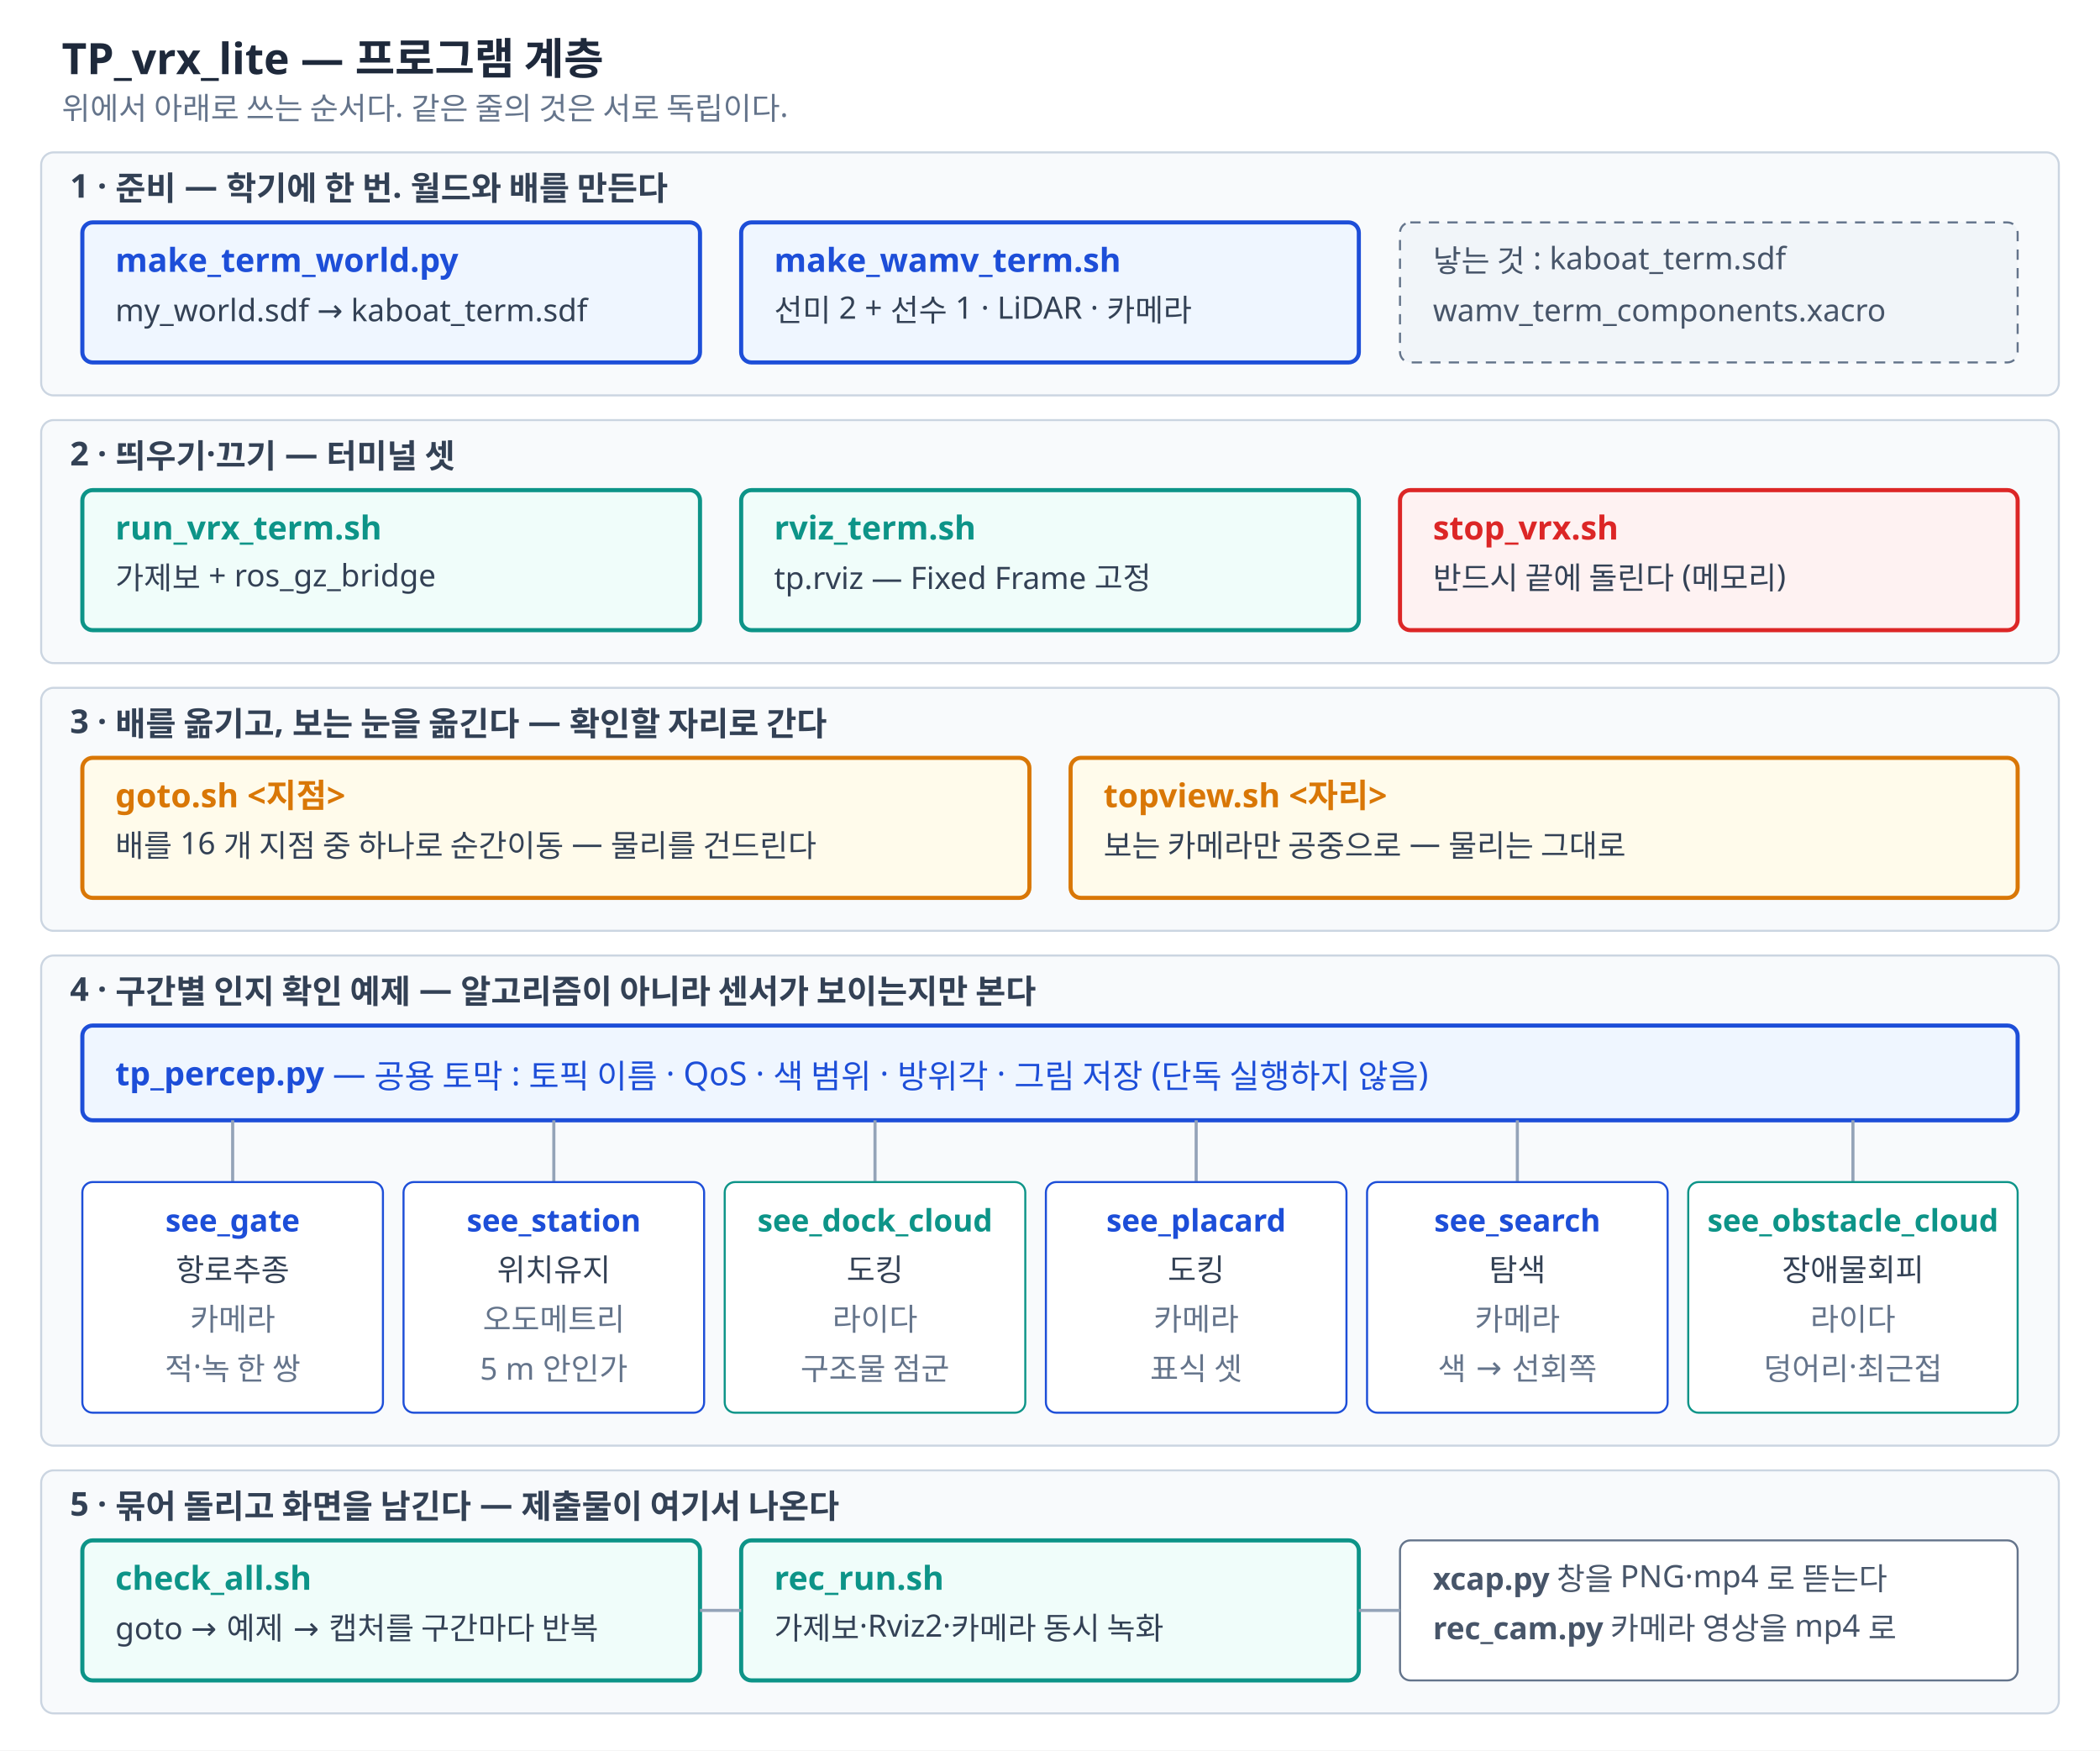
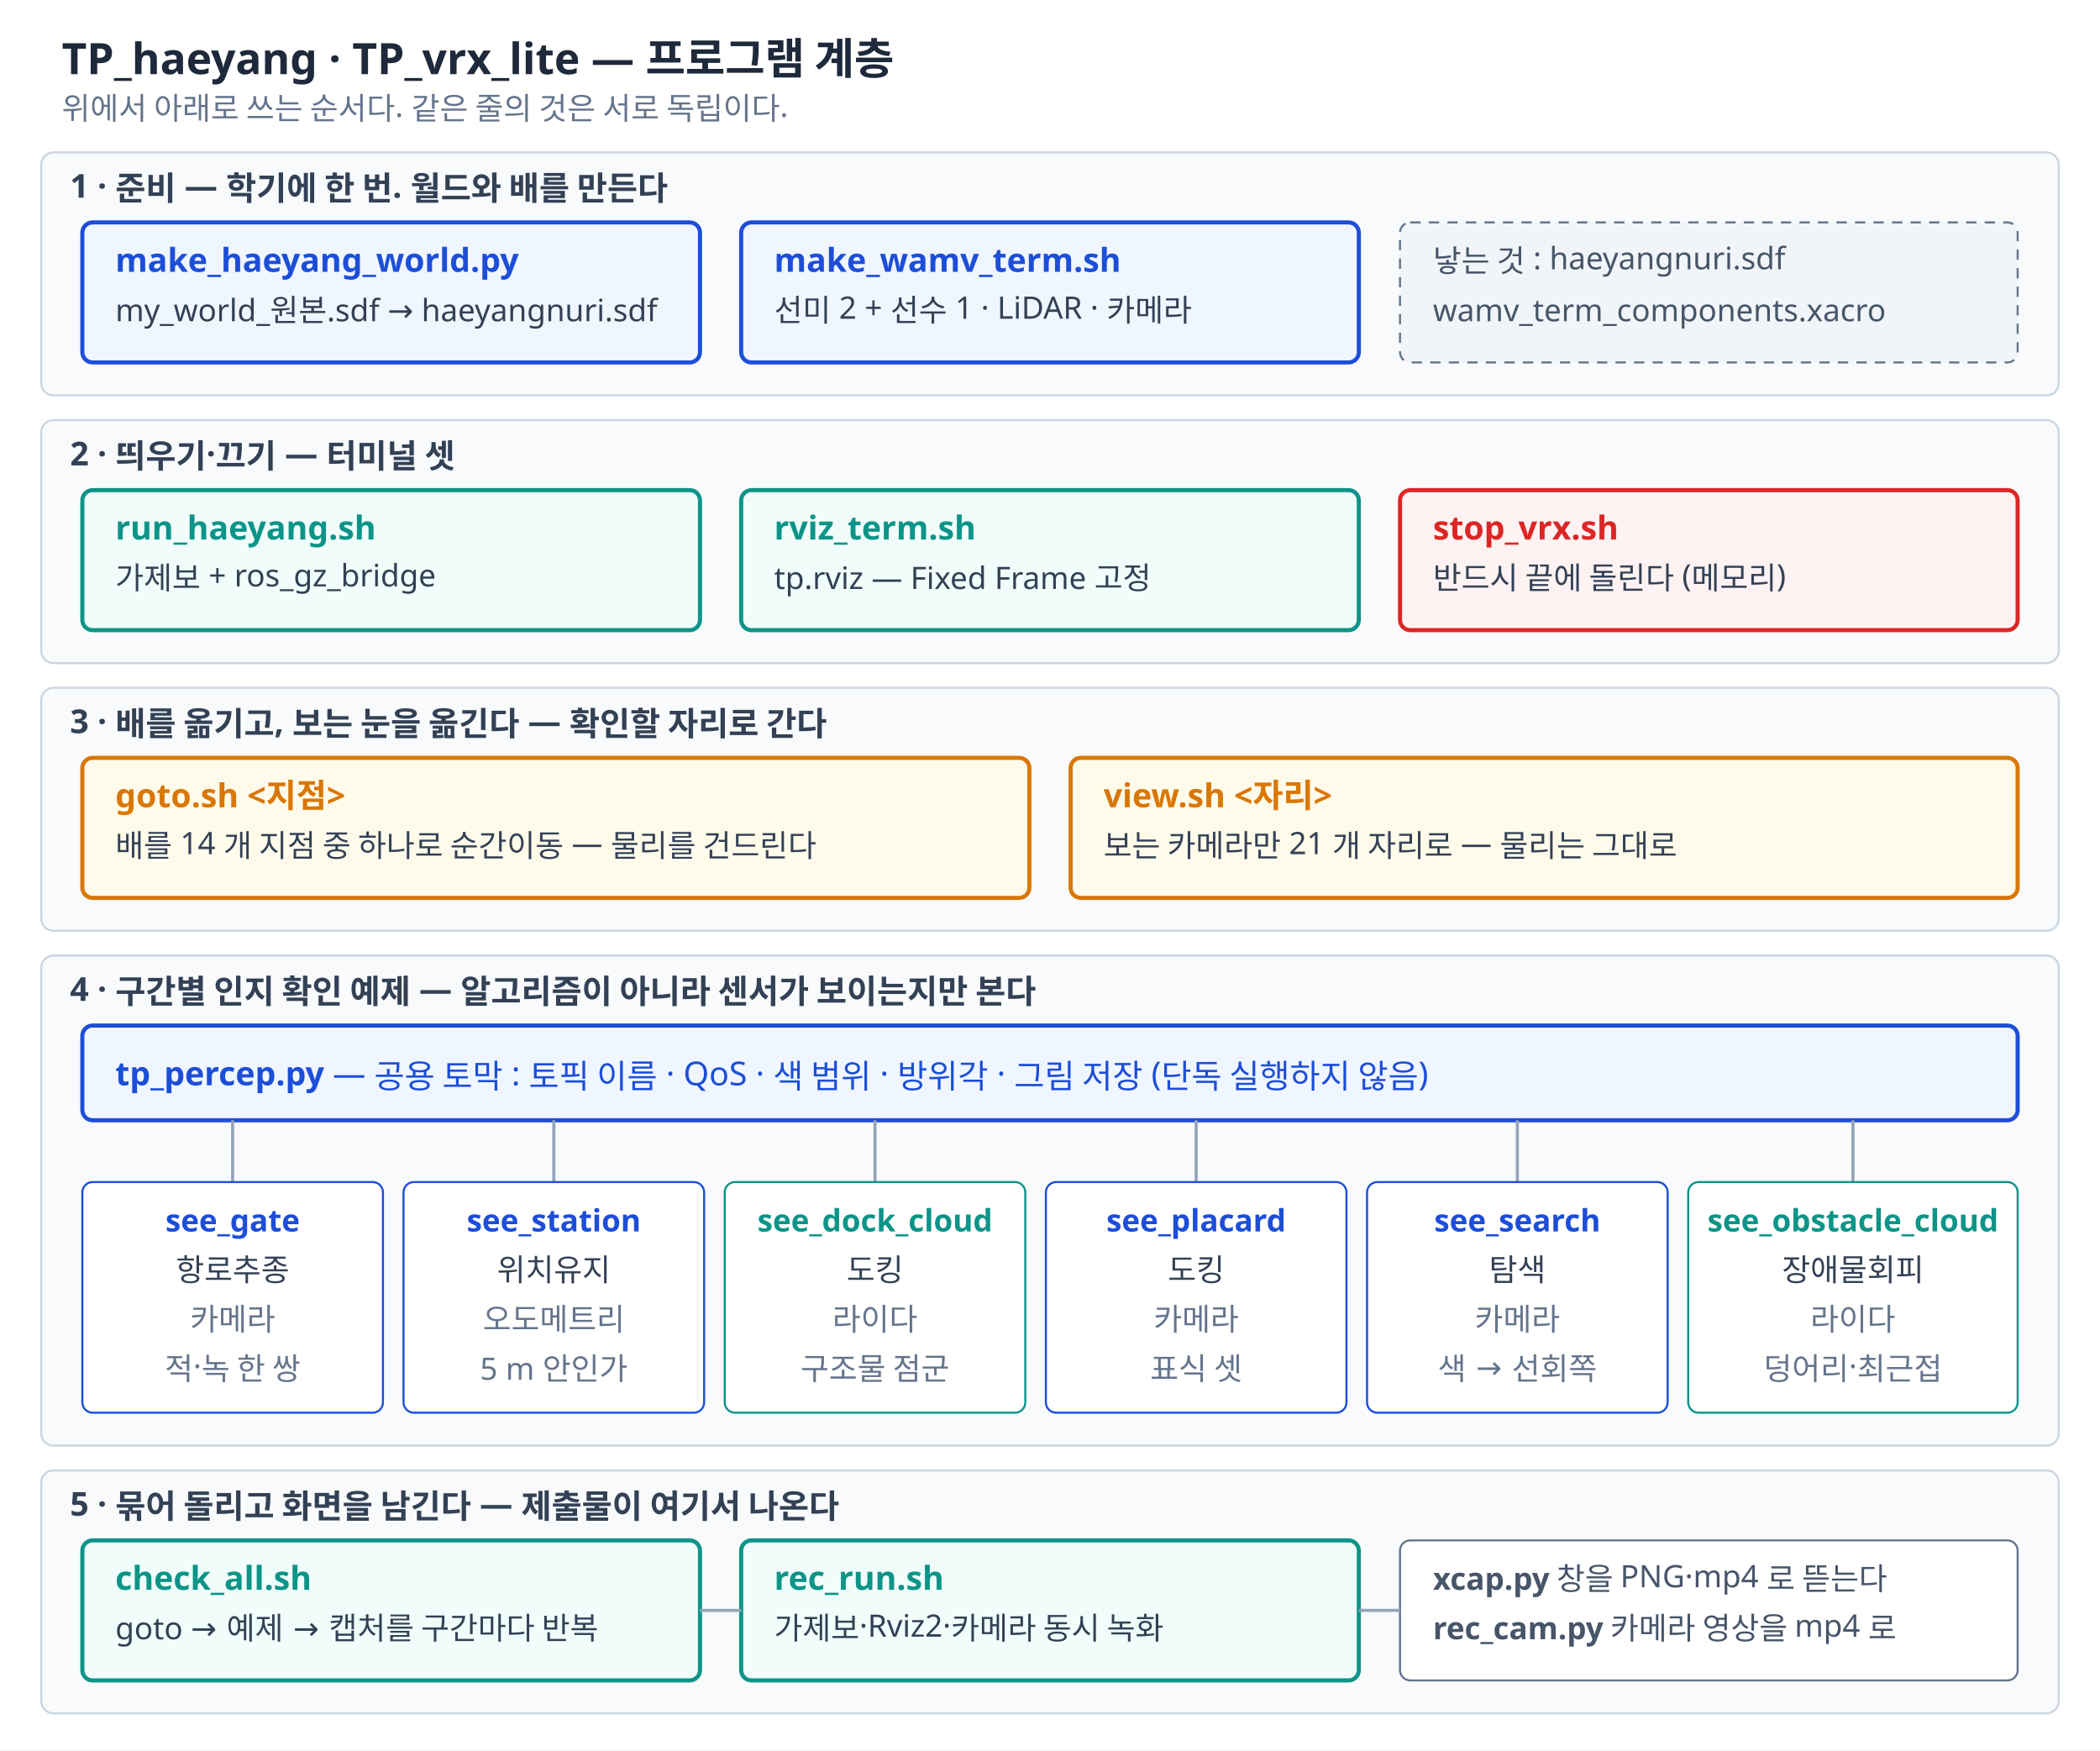
<svg xmlns="http://www.w3.org/2000/svg" width="1020" height="850" viewBox="0 0 1020 850" font-family="Malgun Gothic, sans-serif">
  <rect width="1020" height="850" fill="#ffffff" />
-   <text x="30" y="36" font-size="21" font-weight="bold" fill="#1e293b">TP_vrx_lite — 프로그램 계층</text>
+   <text x="30" y="36" font-size="21" font-weight="bold" fill="#1e293b">TP_haeyang · TP_vrx_lite — 프로그램 계층</text>
  <text x="30" y="58" font-size="15" fill="#64748b">위에서 아래로 쓰는 순서다. 같은 줄의 것은 서로 독립이다.</text>
  <rect x="20" y="74" width="980" height="118" rx="6" fill="#f8fafc" stroke="#cbd5e1" />
  <text x="34" y="96" font-size="16" font-weight="bold" fill="#334155">1 · 준비 — 학기에 한 번. 월드와 배를 만든다</text>
  <rect x="40" y="108" width="300" height="68" rx="5" fill="#eff6ff" stroke="#1d4ed8" stroke-width="2" />
-   <text x="56" y="132" font-size="16" font-weight="bold" fill="#1d4ed8">make_term_world.py</text>
-   <text x="56" y="156" font-size="15" fill="#334155">my_world.sdf → kaboat_term.sdf</text>
+   <text x="56" y="132" font-size="16" font-weight="bold" fill="#1d4ed8">make_haeyang_world.py</text>
+   <text x="56" y="156" font-size="15" fill="#334155">my_world_원본.sdf → haeyangnuri.sdf</text>
  <rect x="360" y="108" width="300" height="68" rx="5" fill="#eff6ff" stroke="#1d4ed8" stroke-width="2" />
  <text x="376" y="132" font-size="16" font-weight="bold" fill="#1d4ed8">make_wamv_term.sh</text>
  <text x="376" y="156" font-size="15" fill="#334155">선미 2 + 선수 1 · LiDAR · 카메라</text>
  <rect x="680" y="108" width="300" height="68" rx="5" fill="#f1f5f9" stroke="#64748b" stroke-dasharray="5 4" />
-   <text x="696" y="132" font-size="15" fill="#475569">낳는 것 : kaboat_term.sdf</text>
+   <text x="696" y="132" font-size="15" fill="#475569">낳는 것 : haeyangnuri.sdf</text>
  <text x="696" y="156" font-size="15" fill="#475569">wamv_term_components.xacro</text>
  <rect x="20" y="204" width="980" height="118" rx="6" fill="#f8fafc" stroke="#cbd5e1" />
  <text x="34" y="226" font-size="16" font-weight="bold" fill="#334155">2 · 띄우기·끄기 — 터미널 셋</text>
  <rect x="40" y="238" width="300" height="68" rx="5" fill="#f0fdfa" stroke="#0d9488" stroke-width="2" />
-   <text x="56" y="262" font-size="16" font-weight="bold" fill="#0d9488">run_vrx_term.sh</text>
+   <text x="56" y="262" font-size="16" font-weight="bold" fill="#0d9488">run_haeyang.sh</text>
  <text x="56" y="286" font-size="15" fill="#334155">가제보 + ros_gz_bridge</text>
  <rect x="360" y="238" width="300" height="68" rx="5" fill="#f0fdfa" stroke="#0d9488" stroke-width="2" />
  <text x="376" y="262" font-size="16" font-weight="bold" fill="#0d9488">rviz_term.sh</text>
  <text x="376" y="286" font-size="15" fill="#334155">tp.rviz — Fixed Frame 고정</text>
  <rect x="680" y="238" width="300" height="68" rx="5" fill="#fef2f2" stroke="#dc2626" stroke-width="2" />
  <text x="696" y="262" font-size="16" font-weight="bold" fill="#dc2626">stop_vrx.sh</text>
  <text x="696" y="286" font-size="15" fill="#334155">반드시 끝에 돌린다 (메모리)</text>
  <rect x="20" y="334" width="980" height="118" rx="6" fill="#f8fafc" stroke="#cbd5e1" />
  <text x="34" y="356" font-size="16" font-weight="bold" fill="#334155">3 · 배를 옮기고, 보는 눈을 옮긴다 — 확인할 자리로 간다</text>
  <rect x="40" y="368" width="460" height="68" rx="5" fill="#fffbeb" stroke="#d97706" stroke-width="2" />
  <text x="56" y="392" font-size="16" font-weight="bold" fill="#d97706">goto.sh  &lt;지점&gt;</text>
-   <text x="56" y="416" font-size="15" fill="#334155">배를 16 개 지점 중 하나로 순간이동 — 물리를 건드린다</text>
+   <text x="56" y="416" font-size="15" fill="#334155">배를 14 개 지점 중 하나로 순간이동 — 물리를 건드린다</text>
  <rect x="520" y="368" width="460" height="68" rx="5" fill="#fffbeb" stroke="#d97706" stroke-width="2" />
-   <text x="536" y="392" font-size="16" font-weight="bold" fill="#d97706">topview.sh  &lt;자리&gt;</text>
-   <text x="536" y="416" font-size="15" fill="#334155">보는 카메라만 공중으로 — 물리는 그대로</text>
+   <text x="536" y="392" font-size="16" font-weight="bold" fill="#d97706">view.sh  &lt;자리&gt;</text>
+   <text x="536" y="416" font-size="15" fill="#334155">보는 카메라만 21 개 자리로 — 물리는 그대로</text>
  <rect x="20" y="464" width="980" height="238" rx="6" fill="#f8fafc" stroke="#cbd5e1" />
  <text x="34" y="486" font-size="16" font-weight="bold" fill="#334155">4 · 구간별 인지 확인 예제 — 알고리즘이 아니라 센서가 보이는지만 본다</text>
  <rect x="40" y="498" width="940" height="46" rx="5" fill="#eff6ff" stroke="#1d4ed8" stroke-width="2" />
  <text x="56" y="527" font-size="16" fill="#1d4ed8">
    <tspan font-weight="bold">tp_percep.py</tspan>  —  공용 토막 : 토픽 이름 · QoS · 색 범위 · 방위각 · 그림 저장   (단독 실행하지 않음)</text>
  <g stroke="#94a3b8" stroke-width="1.5">
    <line x1="113" y1="544" x2="113" y2="574" />
    <line x1="269" y1="544" x2="269" y2="574" />
    <line x1="425" y1="544" x2="425" y2="574" />
    <line x1="581" y1="544" x2="581" y2="574" />
    <line x1="737" y1="544" x2="737" y2="574" />
    <line x1="900" y1="544" x2="900" y2="574" />
  </g>
  <rect x="40" y="574" width="146" height="112" rx="5" fill="#ffffff" stroke="#1d4ed8" />
  <text x="113" y="598" font-size="15" font-weight="bold" fill="#1d4ed8" text-anchor="middle">see_gate</text>
  <text x="113" y="622" font-size="15" fill="#334155" text-anchor="middle">항로추종</text>
  <text x="113" y="646" font-size="15" fill="#64748b" text-anchor="middle">카메라</text>
  <text x="113" y="670" font-size="15" fill="#64748b" text-anchor="middle">적·녹 한 쌍</text>
  <rect x="196" y="574" width="146" height="112" rx="5" fill="#ffffff" stroke="#1d4ed8" />
  <text x="269" y="598" font-size="15" font-weight="bold" fill="#1d4ed8" text-anchor="middle">see_station</text>
  <text x="269" y="622" font-size="15" fill="#334155" text-anchor="middle">위치유지</text>
  <text x="269" y="646" font-size="15" fill="#64748b" text-anchor="middle">오도메트리</text>
  <text x="269" y="670" font-size="15" fill="#64748b" text-anchor="middle">5 m 안인가</text>
  <rect x="352" y="574" width="146" height="112" rx="5" fill="#ffffff" stroke="#0d9488" />
  <text x="425" y="598" font-size="15" font-weight="bold" fill="#0d9488" text-anchor="middle">see_dock_cloud</text>
  <text x="425" y="622" font-size="15" fill="#334155" text-anchor="middle">도킹</text>
  <text x="425" y="646" font-size="15" fill="#64748b" text-anchor="middle">라이다</text>
  <text x="425" y="670" font-size="15" fill="#64748b" text-anchor="middle">구조물 점군</text>
  <rect x="508" y="574" width="146" height="112" rx="5" fill="#ffffff" stroke="#1d4ed8" />
  <text x="581" y="598" font-size="15" font-weight="bold" fill="#1d4ed8" text-anchor="middle">see_placard</text>
  <text x="581" y="622" font-size="15" fill="#334155" text-anchor="middle">도킹</text>
  <text x="581" y="646" font-size="15" fill="#64748b" text-anchor="middle">카메라</text>
  <text x="581" y="670" font-size="15" fill="#64748b" text-anchor="middle">표식 셋</text>
  <rect x="664" y="574" width="146" height="112" rx="5" fill="#ffffff" stroke="#1d4ed8" />
  <text x="737" y="598" font-size="15" font-weight="bold" fill="#1d4ed8" text-anchor="middle">see_search</text>
  <text x="737" y="622" font-size="15" fill="#334155" text-anchor="middle">탐색</text>
  <text x="737" y="646" font-size="15" fill="#64748b" text-anchor="middle">카메라</text>
  <text x="737" y="670" font-size="15" fill="#64748b" text-anchor="middle">색 → 선회쪽</text>
  <rect x="820" y="574" width="160" height="112" rx="5" fill="#ffffff" stroke="#0d9488" />
  <text x="900" y="598" font-size="15" font-weight="bold" fill="#0d9488" text-anchor="middle">see_obstacle_cloud</text>
  <text x="900" y="622" font-size="15" fill="#334155" text-anchor="middle">장애물회피</text>
  <text x="900" y="646" font-size="15" fill="#64748b" text-anchor="middle">라이다</text>
  <text x="900" y="670" font-size="15" fill="#64748b" text-anchor="middle">덩어리·최근접</text>
  <rect x="20" y="714" width="980" height="118" rx="6" fill="#f8fafc" stroke="#cbd5e1" />
  <text x="34" y="736" font-size="16" font-weight="bold" fill="#334155">5 · 묶어 돌리고 화면을 남긴다 — 제출물이 여기서 나온다</text>
  <rect x="40" y="748" width="300" height="68" rx="5" fill="#f0fdfa" stroke="#0d9488" stroke-width="2" />
  <text x="56" y="772" font-size="16" font-weight="bold" fill="#0d9488">check_all.sh</text>
  <text x="56" y="796" font-size="15" fill="#334155">goto → 예제 → 캡처를 구간마다 반복</text>
  <rect x="360" y="748" width="300" height="68" rx="5" fill="#f0fdfa" stroke="#0d9488" stroke-width="2" />
  <text x="376" y="772" font-size="16" font-weight="bold" fill="#0d9488">rec_run.sh</text>
  <text x="376" y="796" font-size="15" fill="#334155">가제보·Rviz2·카메라 동시 녹화</text>
  <rect x="680" y="748" width="300" height="68" rx="5" fill="#ffffff" stroke="#64748b" />
  <text x="696" y="772" font-size="15" fill="#475569">
    <tspan font-weight="bold">xcap.py</tspan>   창을 PNG·mp4 로 뜯는다</text>
  <text x="696" y="796" font-size="15" fill="#475569">
    <tspan font-weight="bold">rec_cam.py</tspan>   카메라 영상을 mp4 로</text>
  <g stroke="#94a3b8" stroke-width="1.5" fill="none">
    <path d="M 340 782 L 360 782" />
    <path d="M 660 782 L 680 782" />
  </g>
</svg>
